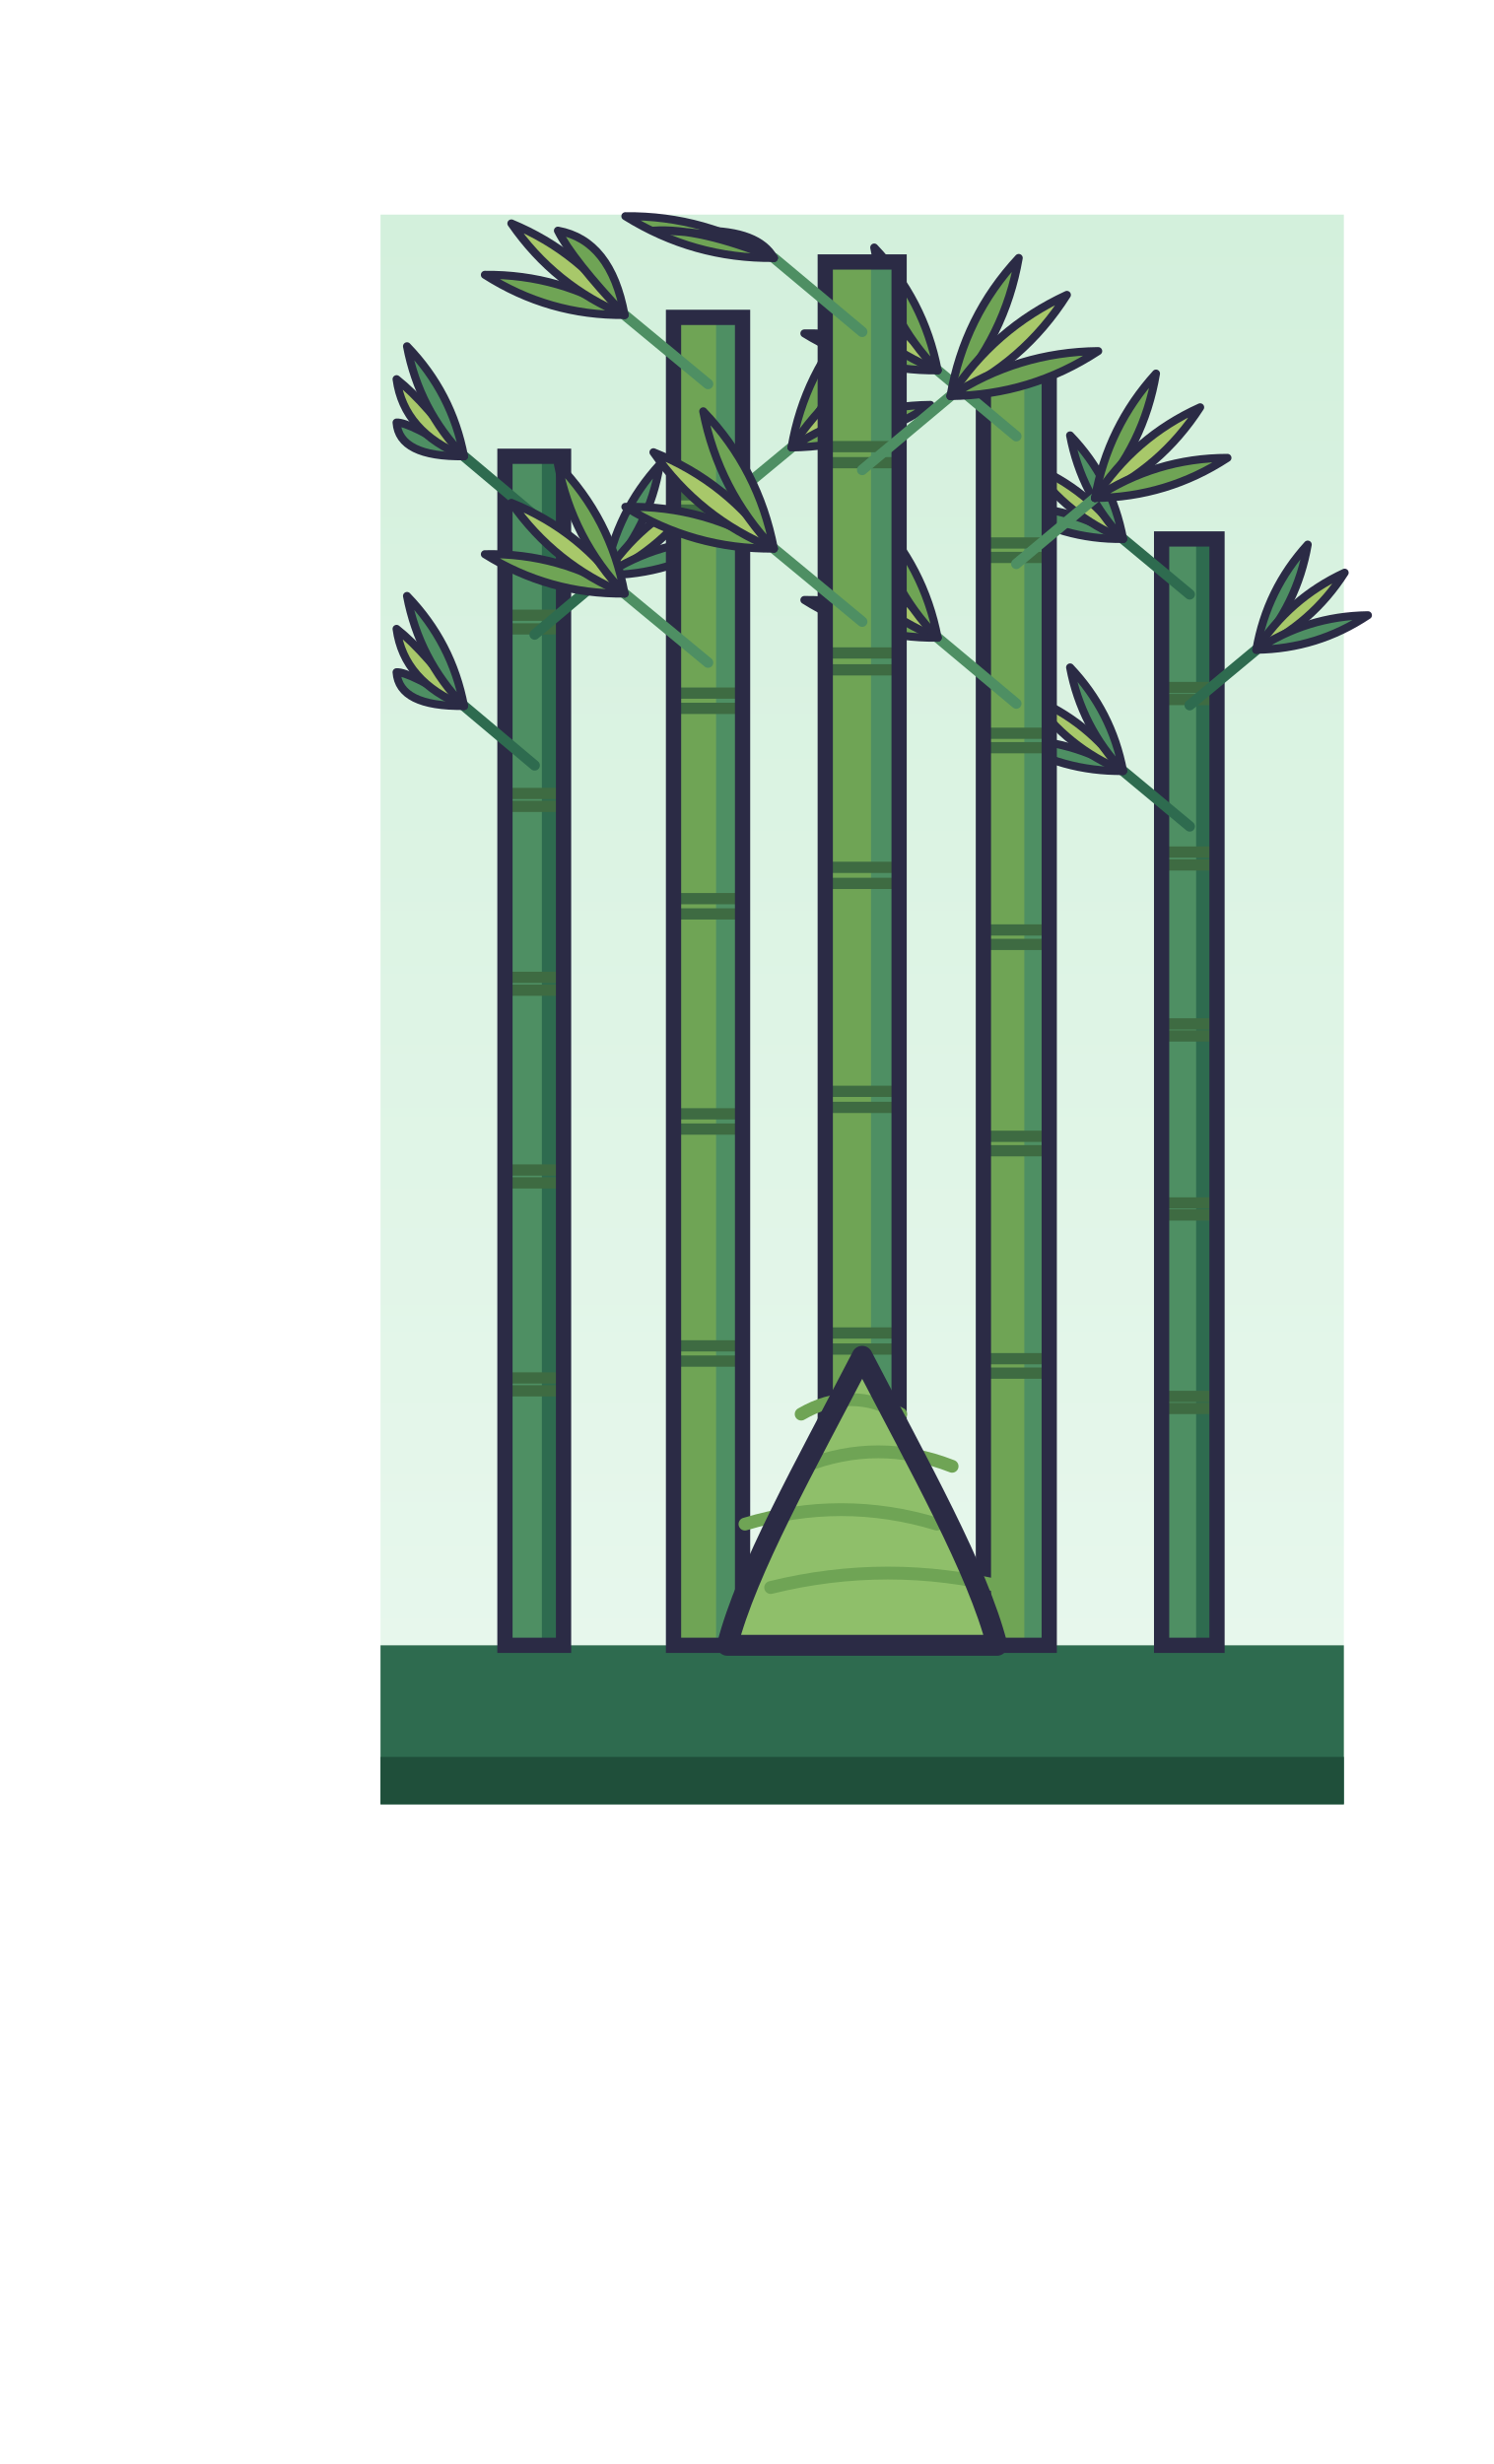
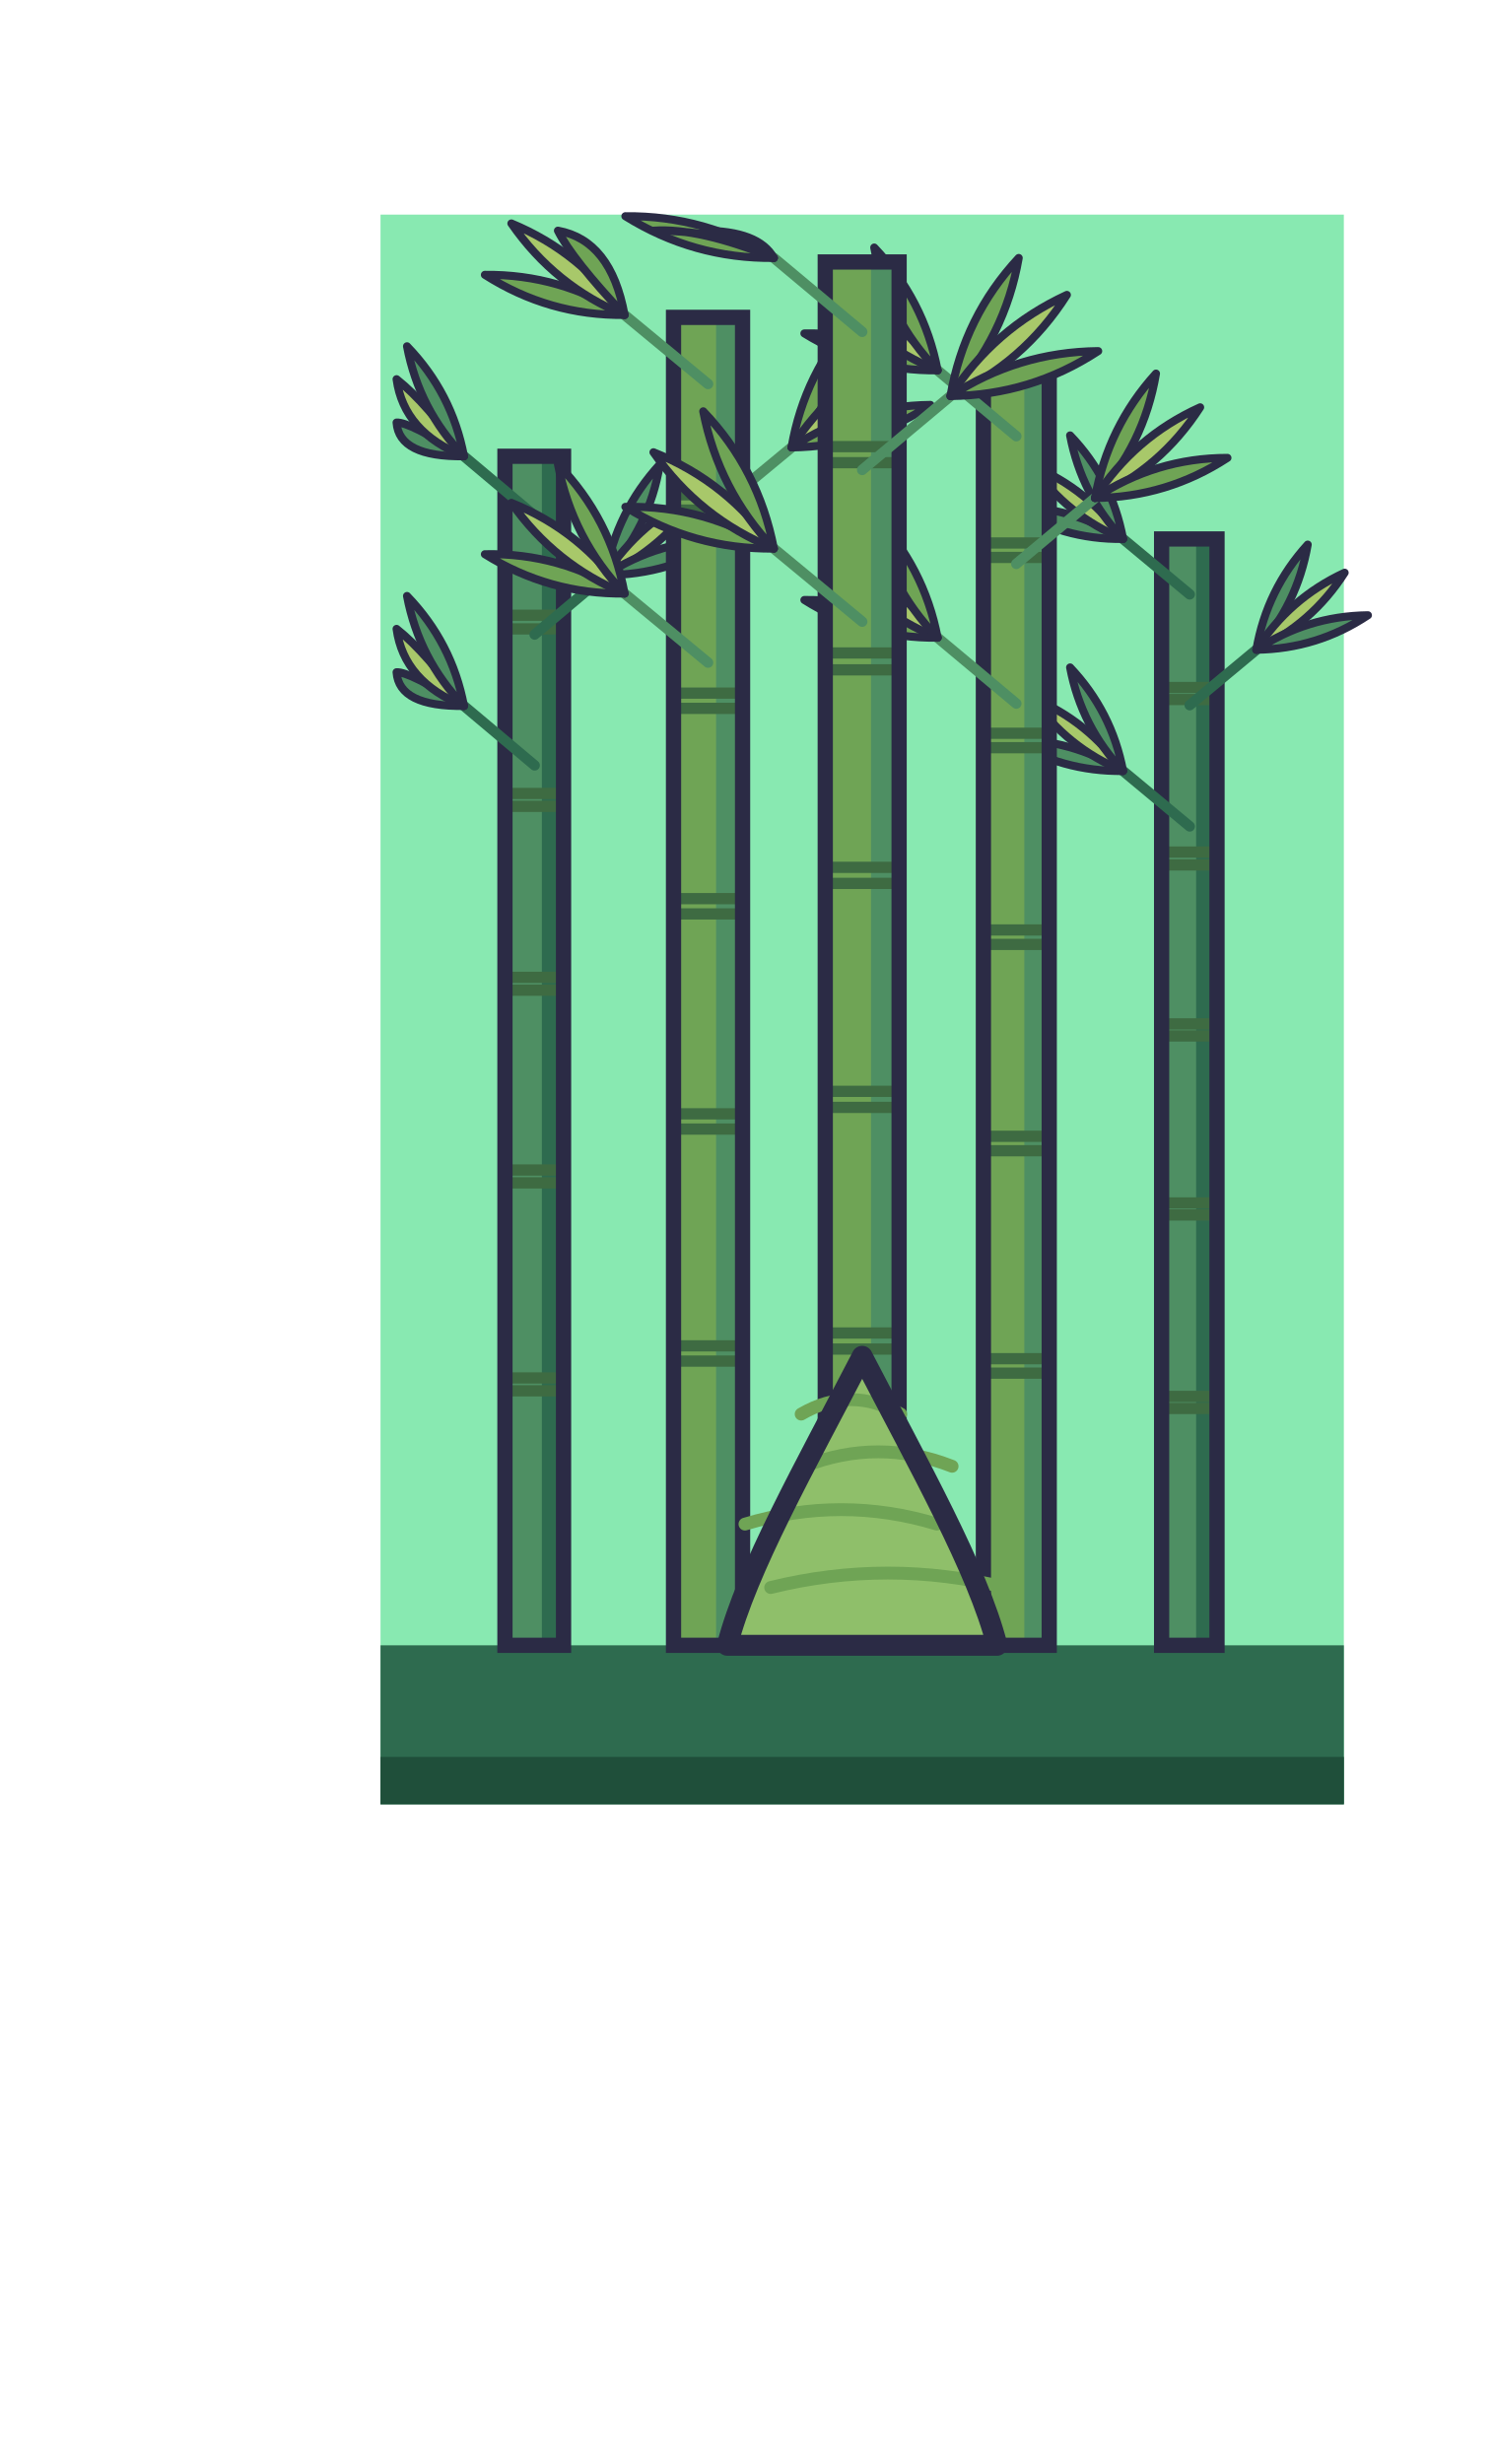
<svg xmlns="http://www.w3.org/2000/svg" viewBox="-47.40 -26.73 186.00 306.90" width="120" height="198" role="img" aria-label="담양 죽녹원 대숲" data-landmark="juknokwon-bamboo-forest">
  <defs>
    <linearGradient id="sky" x1="0" y1="0" x2="0" y2="1">
-       <stop offset="0" stop-color="#D3F0DC" />
-       <stop offset="1" stop-color="#E9F8EE" />
+       <stop offset="0" stop-color="#88E9B1" />
+       <stop offset="1" stop-color="#88E9B1" />
    </linearGradient>
  </defs>
  <rect width="120" height="198" fill="url(#sky)" />
  <rect y="178.2" width="120" height="19.8" fill="#2E6B4F" />
  <rect y="192.1" width="120" height="5.9" fill="#1F4F3A" />
  <rect x="15.5" y="30.1" width="7.3" height="148.1" fill="#4E8F63" />
  <rect x="20.1" y="30.1" width="2.8" height="148.1" fill="#2E6B4F" />
  <g fill="none" stroke="#3E6B42" stroke-width="1.4">
    <path d="M15.5,146.5 L22.9,146.5" />
    <path d="M15.5,144.9 L22.9,144.9" />
    <path d="M15.5,120.6 L22.9,120.6" />
    <path d="M15.5,119.0 L22.9,119.0" />
    <path d="M15.5,96.6 L22.9,96.6" />
    <path d="M15.5,95.0 L22.9,95.0" />
    <path d="M15.5,73.7 L22.9,73.7" />
    <path d="M15.5,72.1 L22.9,72.1" />
    <path d="M15.5,51.6 L22.9,51.6" />
    <path d="M15.5,49.9 L22.9,49.9" />
  </g>
  <g fill="none" stroke="#2B2B45" stroke-width="1.9">
    <rect x="15.5" y="30.1" width="7.3" height="148.1" />
  </g>
  <g fill="none" stroke="#2E6B4F" stroke-width="1.3" stroke-linecap="round">
    <path d="M19.2,37.5 L10.4,30.1" />
  </g>
  <path d="M10.4,30.1 Q3.6,25.8 2.0,25.9 Q2.3,30.2 10.4,30.1 Z" fill="#4E8F63" />
  <g fill="none" stroke="#2B2B45" stroke-width="1.0" stroke-linejoin="round">
    <path d="M10.4,30.1 Q3.6,25.8 2.0,25.9 Q2.3,30.2 10.4,30.1 Z" />
  </g>
  <path d="M10.4,30.1 Q5.8,23.5 2.0,20.5 Q2.9,27.1 10.4,30.1 Z" fill="#A8C86A" />
  <g fill="none" stroke="#2B2B45" stroke-width="1.0" stroke-linejoin="round">
    <path d="M10.4,30.1 Q5.8,23.5 2.0,20.5 Q2.9,27.1 10.4,30.1 Z" />
  </g>
  <path d="M10.4,30.1 Q8.9,22.2 3.3,16.4 Q4.8,24.3 10.4,30.1 Z" fill="#4E8F63" />
  <g fill="none" stroke="#2B2B45" stroke-width="1.0" stroke-linejoin="round">
    <path d="M10.4,30.1 Q8.9,22.2 3.3,16.4 Q4.8,24.3 10.4,30.1 Z" />
  </g>
  <g fill="none" stroke="#2E6B4F" stroke-width="1.3" stroke-linecap="round">
    <path d="M19.2,52.3 L28.0,44.9" />
  </g>
  <path d="M28.0,44.9 Q33.5,39.0 34.8,31.1 Q29.4,37.0 28.0,44.9 Z" fill="#4E8F63" />
  <g fill="none" stroke="#2B2B45" stroke-width="1.0" stroke-linejoin="round">
    <path d="M28.0,44.9 Q33.5,39.0 34.8,31.1 Q29.4,37.0 28.0,44.9 Z" />
  </g>
  <path d="M28.0,44.9 Q35.3,41.6 39.7,34.8 Q32.3,38.2 28.0,44.9 Z" fill="#A8C86A" />
  <g fill="none" stroke="#2B2B45" stroke-width="1.0" stroke-linejoin="round">
    <path d="M28.0,44.9 Q35.3,41.6 39.7,34.8 Q32.3,38.2 28.0,44.9 Z" />
  </g>
  <path d="M28.0,44.9 Q36.1,44.9 42.8,40.5 Q34.7,40.5 28.0,44.9 Z" fill="#4E8F63" />
  <g fill="none" stroke="#2B2B45" stroke-width="1.0" stroke-linejoin="round">
    <path d="M28.0,44.9 Q36.1,44.9 42.8,40.5 Q34.7,40.5 28.0,44.9 Z" />
  </g>
  <g fill="none" stroke="#2E6B4F" stroke-width="1.3" stroke-linecap="round">
    <path d="M19.2,68.6 L10.4,61.2" />
  </g>
  <path d="M10.4,61.2 Q3.6,56.9 2.0,57.0 Q2.3,61.3 10.4,61.2 Z" fill="#4E8F63" />
  <g fill="none" stroke="#2B2B45" stroke-width="1.0" stroke-linejoin="round">
    <path d="M10.4,61.2 Q3.6,56.9 2.0,57.0 Q2.3,61.3 10.4,61.2 Z" />
  </g>
  <path d="M10.4,61.2 Q5.8,54.6 2.0,51.6 Q2.9,58.2 10.4,61.2 Z" fill="#A8C86A" />
  <g fill="none" stroke="#2B2B45" stroke-width="1.0" stroke-linejoin="round">
    <path d="M10.4,61.2 Q5.8,54.6 2.0,51.6 Q2.9,58.2 10.4,61.2 Z" />
  </g>
  <path d="M10.4,61.2 Q8.9,53.3 3.3,47.5 Q4.8,55.4 10.4,61.2 Z" fill="#4E8F63" />
  <g fill="none" stroke="#2B2B45" stroke-width="1.0" stroke-linejoin="round">
    <path d="M10.4,61.2 Q8.9,53.3 3.3,47.5 Q4.8,55.4 10.4,61.2 Z" />
  </g>
  <rect x="97.3" y="40.4" width="6.9" height="137.8" fill="#4E8F63" />
  <rect x="101.6" y="40.4" width="2.6" height="137.8" fill="#2E6B4F" />
  <g fill="none" stroke="#3E6B42" stroke-width="1.4">
    <path d="M97.3,148.7 L104.3,148.7" />
    <path d="M97.3,147.2 L104.3,147.2" />
    <path d="M97.3,124.6 L104.3,124.6" />
    <path d="M97.3,123.1 L104.3,123.1" />
    <path d="M97.3,102.3 L104.3,102.3" />
    <path d="M97.3,100.8 L104.3,100.8" />
    <path d="M97.3,81.0 L104.3,81.0" />
    <path d="M97.3,79.4 L104.3,79.4" />
    <path d="M97.3,60.4 L104.3,60.4" />
    <path d="M97.3,58.9 L104.3,58.9" />
  </g>
  <g fill="none" stroke="#2B2B45" stroke-width="1.9">
    <rect x="97.3" y="40.4" width="6.9" height="137.8" />
  </g>
  <g fill="none" stroke="#2E6B4F" stroke-width="1.3" stroke-linecap="round">
    <path d="M100.8,47.3 L92.5,40.4" />
  </g>
  <path d="M92.5,40.4 Q86.1,36.3 78.5,36.4 Q84.9,40.5 92.5,40.4 Z" fill="#4E8F63" />
  <g fill="none" stroke="#2B2B45" stroke-width="1.0" stroke-linejoin="round">
    <path d="M92.5,40.4 Q86.1,36.3 78.5,36.4 Q84.9,40.5 92.5,40.4 Z" />
  </g>
  <path d="M92.5,40.4 Q88.2,34.2 81.2,31.3 Q85.5,37.5 92.5,40.4 Z" fill="#A8C86A" />
  <g fill="none" stroke="#2B2B45" stroke-width="1.0" stroke-linejoin="round">
    <path d="M92.5,40.4 Q88.2,34.2 81.2,31.3 Q85.5,37.5 92.5,40.4 Z" />
  </g>
  <path d="M92.5,40.4 Q91.1,32.9 85.9,27.5 Q87.3,34.9 92.5,40.4 Z" fill="#4E8F63" />
  <g fill="none" stroke="#2B2B45" stroke-width="1.0" stroke-linejoin="round">
    <path d="M92.5,40.4 Q91.1,32.9 85.9,27.5 Q87.3,34.9 92.5,40.4 Z" />
  </g>
  <g fill="none" stroke="#2E6B4F" stroke-width="1.3" stroke-linecap="round">
    <path d="M100.8,61.1 L109.1,54.2" />
  </g>
  <path d="M109.1,54.2 Q114.2,48.6 115.5,41.1 Q110.4,46.7 109.1,54.2 Z" fill="#4E8F63" />
  <g fill="none" stroke="#2B2B45" stroke-width="1.0" stroke-linejoin="round">
    <path d="M109.1,54.2 Q114.2,48.6 115.5,41.1 Q110.4,46.7 109.1,54.2 Z" />
  </g>
  <path d="M109.1,54.2 Q116.0,51.0 120.1,44.6 Q113.2,47.8 109.1,54.2 Z" fill="#A8C86A" />
  <g fill="none" stroke="#2B2B45" stroke-width="1.0" stroke-linejoin="round">
    <path d="M109.1,54.2 Q116.0,51.0 120.1,44.6 Q113.2,47.8 109.1,54.2 Z" />
  </g>
  <path d="M109.1,54.2 Q116.7,54.1 123.0,49.9 Q115.4,50.0 109.1,54.2 Z" fill="#4E8F63" />
  <g fill="none" stroke="#2B2B45" stroke-width="1.0" stroke-linejoin="round">
    <path d="M109.1,54.2 Q116.7,54.1 123.0,49.9 Q115.4,50.0 109.1,54.2 Z" />
  </g>
  <g fill="none" stroke="#2E6B4F" stroke-width="1.3" stroke-linecap="round">
    <path d="M100.8,76.2 L92.5,69.3" />
  </g>
  <path d="M92.5,69.3 Q86.1,65.3 78.5,65.4 Q84.9,69.4 92.5,69.3 Z" fill="#4E8F63" />
  <g fill="none" stroke="#2B2B45" stroke-width="1.0" stroke-linejoin="round">
    <path d="M92.5,69.3 Q86.1,65.3 78.5,65.4 Q84.9,69.4 92.5,69.3 Z" />
  </g>
  <path d="M92.5,69.3 Q88.2,63.1 81.2,60.2 Q85.5,66.4 92.5,69.3 Z" fill="#A8C86A" />
  <g fill="none" stroke="#2B2B45" stroke-width="1.0" stroke-linejoin="round">
    <path d="M92.5,69.3 Q88.2,63.1 81.2,60.2 Q85.5,66.4 92.5,69.3 Z" />
  </g>
  <path d="M92.5,69.3 Q91.1,61.9 85.9,56.4 Q87.3,63.8 92.5,69.3 Z" fill="#4E8F63" />
  <g fill="none" stroke="#2B2B45" stroke-width="1.0" stroke-linejoin="round">
    <path d="M92.5,69.3 Q91.1,61.9 85.9,56.4 Q87.3,63.8 92.5,69.3 Z" />
  </g>
  <rect x="36.5" y="12.8" width="8.6" height="165.4" fill="#6FA455" />
  <rect x="41.8" y="12.8" width="3.3" height="165.4" fill="#4E8F63" />
  <g fill="none" stroke="#3E6B42" stroke-width="1.4">
    <path d="M36.5,142.8 L45.1,142.8" />
    <path d="M36.5,140.9 L45.1,140.9" />
    <path d="M36.5,113.9 L45.1,113.9" />
    <path d="M36.5,112.0 L45.1,112.0" />
    <path d="M36.5,87.1 L45.1,87.1" />
    <path d="M36.5,85.2 L45.1,85.2" />
    <path d="M36.5,61.5 L45.1,61.5" />
    <path d="M36.5,59.6 L45.1,59.6" />
    <path d="M36.5,36.8 L45.1,36.8" />
    <path d="M36.5,34.9 L45.1,34.9" />
  </g>
  <g fill="none" stroke="#2B2B45" stroke-width="1.9">
    <rect x="36.5" y="12.8" width="8.6" height="165.4" />
  </g>
  <g fill="none" stroke="#4E8F63" stroke-width="1.3" stroke-linecap="round">
    <path d="M40.8,21.1 L30.4,12.5" />
  </g>
  <path d="M30.4,12.5 Q22.4,7.4 13.0,7.5 Q21.0,12.6 30.4,12.5 Z" fill="#6FA455" />
  <g fill="none" stroke="#2B2B45" stroke-width="1.0" stroke-linejoin="round">
    <path d="M30.4,12.5 Q22.4,7.4 13.0,7.5 Q21.0,12.6 30.4,12.5 Z" />
  </g>
  <path d="M30.4,12.5 Q25.0,4.7 16.3,1.1 Q21.7,8.9 30.4,12.5 Z" fill="#A8C86A" />
  <g fill="none" stroke="#2B2B45" stroke-width="1.0" stroke-linejoin="round">
    <path d="M30.4,12.5 Q25.0,4.7 16.3,1.1 Q21.7,8.9 30.4,12.5 Z" />
  </g>
  <path d="M30.4,12.5 Q28.7,3.2 22.1,2.0 Q23.9,5.6 30.4,12.5 Z" fill="#6FA455" />
  <g fill="none" stroke="#2B2B45" stroke-width="1.0" stroke-linejoin="round">
    <path d="M30.4,12.5 Q28.7,3.2 22.1,2.0 Q23.9,5.6 30.4,12.5 Z" />
  </g>
  <g fill="none" stroke="#4E8F63" stroke-width="1.3" stroke-linecap="round">
    <path d="M40.8,37.6 L51.2,29.0" />
  </g>
  <path d="M51.2,29.0 Q57.6,22.0 59.2,12.7 Q52.8,19.7 51.2,29.0 Z" fill="#6FA455" />
  <g fill="none" stroke="#2B2B45" stroke-width="1.0" stroke-linejoin="round">
    <path d="M51.2,29.0 Q57.6,22.0 59.2,12.7 Q52.8,19.7 51.2,29.0 Z" />
  </g>
  <path d="M51.2,29.0 Q59.8,25.1 64.9,17.1 Q56.3,21.0 51.2,29.0 Z" fill="#A8C86A" />
  <g fill="none" stroke="#2B2B45" stroke-width="1.0" stroke-linejoin="round">
    <path d="M51.2,29.0 Q59.8,25.1 64.9,17.1 Q56.3,21.0 51.2,29.0 Z" />
  </g>
  <path d="M51.2,29.0 Q60.6,28.9 68.5,23.7 Q59.1,23.8 51.2,29.0 Z" fill="#6FA455" />
  <g fill="none" stroke="#2B2B45" stroke-width="1.0" stroke-linejoin="round">
    <path d="M51.2,29.0 Q60.6,28.9 68.5,23.7 Q59.1,23.8 51.2,29.0 Z" />
  </g>
  <g fill="none" stroke="#4E8F63" stroke-width="1.3" stroke-linecap="round">
    <path d="M40.8,55.8 L30.4,47.2" />
  </g>
  <path d="M30.4,47.2 Q22.4,42.1 13.0,42.3 Q21.0,47.3 30.4,47.2 Z" fill="#6FA455" />
  <g fill="none" stroke="#2B2B45" stroke-width="1.0" stroke-linejoin="round">
    <path d="M30.4,47.2 Q22.4,42.1 13.0,42.3 Q21.0,47.3 30.4,47.2 Z" />
  </g>
  <path d="M30.4,47.2 Q25.0,39.4 16.3,35.9 Q21.7,43.6 30.4,47.2 Z" fill="#A8C86A" />
  <g fill="none" stroke="#2B2B45" stroke-width="1.0" stroke-linejoin="round">
    <path d="M30.4,47.2 Q25.0,39.4 16.3,35.9 Q21.7,43.6 30.4,47.2 Z" />
  </g>
  <path d="M30.4,47.2 Q28.7,37.9 22.1,31.1 Q23.9,40.4 30.4,47.2 Z" fill="#6FA455" />
  <g fill="none" stroke="#2B2B45" stroke-width="1.0" stroke-linejoin="round">
    <path d="M30.4,47.2 Q28.7,37.9 22.1,31.1 Q23.9,40.4 30.4,47.2 Z" />
  </g>
  <rect x="75.1" y="19.7" width="8.2" height="158.5" fill="#6FA455" />
  <rect x="80.2" y="19.7" width="3.1" height="158.5" fill="#4E8F63" />
  <g fill="none" stroke="#3E6B42" stroke-width="1.4">
    <path d="M75.1,144.3 L83.3,144.3" />
    <path d="M75.1,142.5 L83.3,142.5" />
    <path d="M75.1,116.6 L83.3,116.6" />
    <path d="M75.1,114.8 L83.3,114.8" />
    <path d="M75.1,90.9 L83.3,90.9" />
    <path d="M75.1,89.1 L83.3,89.1" />
    <path d="M75.1,66.4 L83.3,66.4" />
    <path d="M75.1,64.6 L83.3,64.6" />
    <path d="M75.1,42.7 L83.3,42.7" />
    <path d="M75.1,40.9 L83.3,40.9" />
  </g>
  <g fill="none" stroke="#2B2B45" stroke-width="1.9">
    <rect x="75.1" y="19.7" width="8.2" height="158.5" />
  </g>
  <g fill="none" stroke="#4E8F63" stroke-width="1.3" stroke-linecap="round">
    <path d="M79.2,27.6 L69.4,19.4" />
  </g>
  <path d="M69.4,19.4 Q61.7,14.6 52.8,14.8 Q60.4,19.5 69.4,19.4 Z" fill="#6FA455" />
  <g fill="none" stroke="#2B2B45" stroke-width="1.0" stroke-linejoin="round">
    <path d="M69.4,19.4 Q61.7,14.6 52.8,14.8 Q60.4,19.5 69.4,19.4 Z" />
  </g>
  <path d="M69.4,19.4 Q64.2,12.1 55.9,8.7 Q61.0,16.0 69.4,19.4 Z" fill="#A8C86A" />
  <g fill="none" stroke="#2B2B45" stroke-width="1.0" stroke-linejoin="round">
    <path d="M69.4,19.4 Q64.2,12.1 55.9,8.7 Q61.0,16.0 69.4,19.4 Z" />
  </g>
  <path d="M69.4,19.4 Q67.7,10.6 61.5,4.1 Q63.1,12.9 69.4,19.4 Z" fill="#6FA455" />
  <g fill="none" stroke="#2B2B45" stroke-width="1.0" stroke-linejoin="round">
    <path d="M69.4,19.4 Q67.7,10.6 61.5,4.1 Q63.1,12.9 69.4,19.4 Z" />
  </g>
  <g fill="none" stroke="#4E8F63" stroke-width="1.3" stroke-linecap="round">
    <path d="M79.2,43.5 L89.0,35.3" />
  </g>
  <path d="M89.0,35.3 Q95.1,28.7 96.6,19.8 Q90.6,26.4 89.0,35.3 Z" fill="#6FA455" />
  <g fill="none" stroke="#2B2B45" stroke-width="1.0" stroke-linejoin="round">
    <path d="M89.0,35.3 Q95.1,28.7 96.6,19.8 Q90.6,26.4 89.0,35.3 Z" />
  </g>
  <path d="M89.0,35.3 Q97.2,31.6 102.1,24.0 Q93.9,27.7 89.0,35.3 Z" fill="#A8C86A" />
  <g fill="none" stroke="#2B2B45" stroke-width="1.0" stroke-linejoin="round">
    <path d="M89.0,35.3 Q97.2,31.6 102.1,24.0 Q93.9,27.7 89.0,35.3 Z" />
  </g>
  <path d="M89.0,35.3 Q98.0,35.2 105.5,30.3 Q96.6,30.3 89.0,35.3 Z" fill="#6FA455" />
  <g fill="none" stroke="#2B2B45" stroke-width="1.0" stroke-linejoin="round">
    <path d="M89.0,35.3 Q98.0,35.2 105.5,30.3 Q96.6,30.3 89.0,35.3 Z" />
  </g>
  <g fill="none" stroke="#4E8F63" stroke-width="1.3" stroke-linecap="round">
    <path d="M79.2,60.9 L69.4,52.7" />
  </g>
  <path d="M69.4,52.7 Q61.7,47.9 52.8,48.0 Q60.4,52.8 69.4,52.7 Z" fill="#6FA455" />
  <g fill="none" stroke="#2B2B45" stroke-width="1.0" stroke-linejoin="round">
    <path d="M69.4,52.7 Q61.7,47.9 52.8,48.0 Q60.4,52.8 69.4,52.7 Z" />
  </g>
  <path d="M69.4,52.7 Q64.2,45.3 55.9,41.9 Q61.0,49.3 69.4,52.7 Z" fill="#A8C86A" />
  <g fill="none" stroke="#2B2B45" stroke-width="1.0" stroke-linejoin="round">
    <path d="M69.4,52.7 Q64.2,45.3 55.9,41.9 Q61.0,49.3 69.4,52.7 Z" />
  </g>
  <path d="M69.4,52.7 Q67.7,43.9 61.5,37.4 Q63.1,46.2 69.4,52.7 Z" fill="#6FA455" />
  <g fill="none" stroke="#2B2B45" stroke-width="1.0" stroke-linejoin="round">
    <path d="M69.4,52.7 Q67.7,43.9 61.5,37.4 Q63.1,46.2 69.4,52.7 Z" />
  </g>
  <rect x="55.4" y="5.9" width="9.2" height="172.3" fill="#6FA455" />
  <rect x="61.1" y="5.9" width="3.5" height="172.3" fill="#4E8F63" />
  <g fill="none" stroke="#3E6B42" stroke-width="1.4">
    <path d="M55.4,141.3 L64.6,141.3" />
    <path d="M55.4,139.3 L64.6,139.3" />
    <path d="M55.4,111.2 L64.6,111.2" />
    <path d="M55.4,109.2 L64.6,109.2" />
    <path d="M55.4,83.3 L64.6,83.3" />
    <path d="M55.4,81.3 L64.6,81.3" />
    <path d="M55.4,56.7 L64.6,56.7" />
    <path d="M55.4,54.6 L64.6,54.6" />
    <path d="M55.4,30.9 L64.6,30.9" />
    <path d="M55.4,28.9 L64.6,28.9" />
  </g>
  <g fill="none" stroke="#2B2B45" stroke-width="1.9">
    <rect x="55.4" y="5.9" width="9.2" height="172.3" />
  </g>
  <g fill="none" stroke="#4E8F63" stroke-width="1.3" stroke-linecap="round">
    <path d="M60.0,14.6 L49.0,5.4" />
  </g>
  <path d="M49.0,5.4 Q40.5,0.1 30.5,0.2 Q39.0,5.5 49.0,5.4 Z" fill="#6FA455" />
  <g fill="none" stroke="#2B2B45" stroke-width="1.0" stroke-linejoin="round">
    <path d="M49.0,5.4 Q40.5,0.1 30.5,0.2 Q39.0,5.5 49.0,5.4 Z" />
  </g>
  <path d="M49.0,5.4 Q43.3,2.0 34.0,2.0 Q39.7,1.6 49.0,5.4 Z" fill="#A8C86A" />
  <g fill="none" stroke="#2B2B45" stroke-width="1.0" stroke-linejoin="round">
    <path d="M49.0,5.4 Q43.3,2.0 34.0,2.0 Q39.7,1.6 49.0,5.4 Z" />
  </g>
  <path d="M49.0,5.4 Q47.1,2.0 40.2,2.0 Q42.1,2.0 49.0,5.4 Z" fill="#6FA455" />
  <g fill="none" stroke="#2B2B45" stroke-width="1.0" stroke-linejoin="round">
    <path d="M49.0,5.4 Q47.1,2.0 40.2,2.0 Q42.1,2.0 49.0,5.4 Z" />
  </g>
  <g fill="none" stroke="#4E8F63" stroke-width="1.3" stroke-linecap="round">
    <path d="M60.0,31.8 L71.0,22.6" />
  </g>
  <path d="M71.0,22.6 Q77.8,15.2 79.5,5.4 Q72.7,12.7 71.0,22.6 Z" fill="#6FA455" />
  <g fill="none" stroke="#2B2B45" stroke-width="1.0" stroke-linejoin="round">
    <path d="M71.0,22.6 Q77.8,15.2 79.5,5.4 Q72.7,12.7 71.0,22.6 Z" />
  </g>
  <path d="M71.0,22.6 Q80.1,18.5 85.5,10.0 Q76.4,14.2 71.0,22.6 Z" fill="#A8C86A" />
  <g fill="none" stroke="#2B2B45" stroke-width="1.0" stroke-linejoin="round">
    <path d="M71.0,22.6 Q80.1,18.5 85.5,10.0 Q76.4,14.2 71.0,22.6 Z" />
  </g>
  <path d="M71.0,22.6 Q81.0,22.5 89.4,17.0 Q79.4,17.1 71.0,22.6 Z" fill="#6FA455" />
  <g fill="none" stroke="#2B2B45" stroke-width="1.0" stroke-linejoin="round">
    <path d="M71.0,22.6 Q81.0,22.5 89.4,17.0 Q79.4,17.1 71.0,22.6 Z" />
  </g>
  <g fill="none" stroke="#4E8F63" stroke-width="1.3" stroke-linecap="round">
    <path d="M60.0,50.7 L49.0,41.6" />
  </g>
  <path d="M49.0,41.6 Q40.5,36.2 30.5,36.4 Q39.0,41.7 49.0,41.6 Z" fill="#6FA455" />
  <g fill="none" stroke="#2B2B45" stroke-width="1.0" stroke-linejoin="round">
    <path d="M49.0,41.6 Q40.5,36.2 30.5,36.4 Q39.0,41.7 49.0,41.6 Z" />
  </g>
  <path d="M49.0,41.6 Q43.3,33.3 34.0,29.6 Q39.7,37.8 49.0,41.6 Z" fill="#A8C86A" />
  <g fill="none" stroke="#2B2B45" stroke-width="1.0" stroke-linejoin="round">
    <path d="M49.0,41.6 Q43.3,33.3 34.0,29.6 Q39.7,37.8 49.0,41.6 Z" />
  </g>
  <path d="M49.0,41.6 Q47.1,31.7 40.2,24.5 Q42.1,34.3 49.0,41.6 Z" fill="#6FA455" />
  <g fill="none" stroke="#2B2B45" stroke-width="1.0" stroke-linejoin="round">
    <path d="M49.0,41.6 Q47.1,31.7 40.2,24.5 Q42.1,34.3 49.0,41.6 Z" />
  </g>
  <path d="M60.0,142.2 C67.1,155.9 74.4,168.8 76.8,178.2 L43.2,178.2 C45.6,168.8 52.9,155.9 60.0,142.2 Z" fill="#8FBF6A" />
  <g fill="none" stroke="#6FA455" stroke-width="1.6" stroke-linecap="round">
    <path d="M48.6,171.0 Q63.2,167.4 77.8,171.0" />
    <path d="M45.4,163.1 Q57.4,159.5 69.3,163.1" />
    <path d="M52.8,155.9 Q62.0,152.3 71.2,155.9" />
    <path d="M52.4,149.4 Q58.6,145.8 64.8,149.4" />
  </g>
  <g fill="none" stroke="#2B2B45" stroke-width="2.6" stroke-linejoin="round" stroke-linecap="round">
    <path d="M60.0,142.2 C67.1,155.9 74.4,168.8 76.8,178.2 L43.2,178.2 C45.6,168.8 52.9,155.9 60.0,142.2 Z" />
  </g>
</svg>
